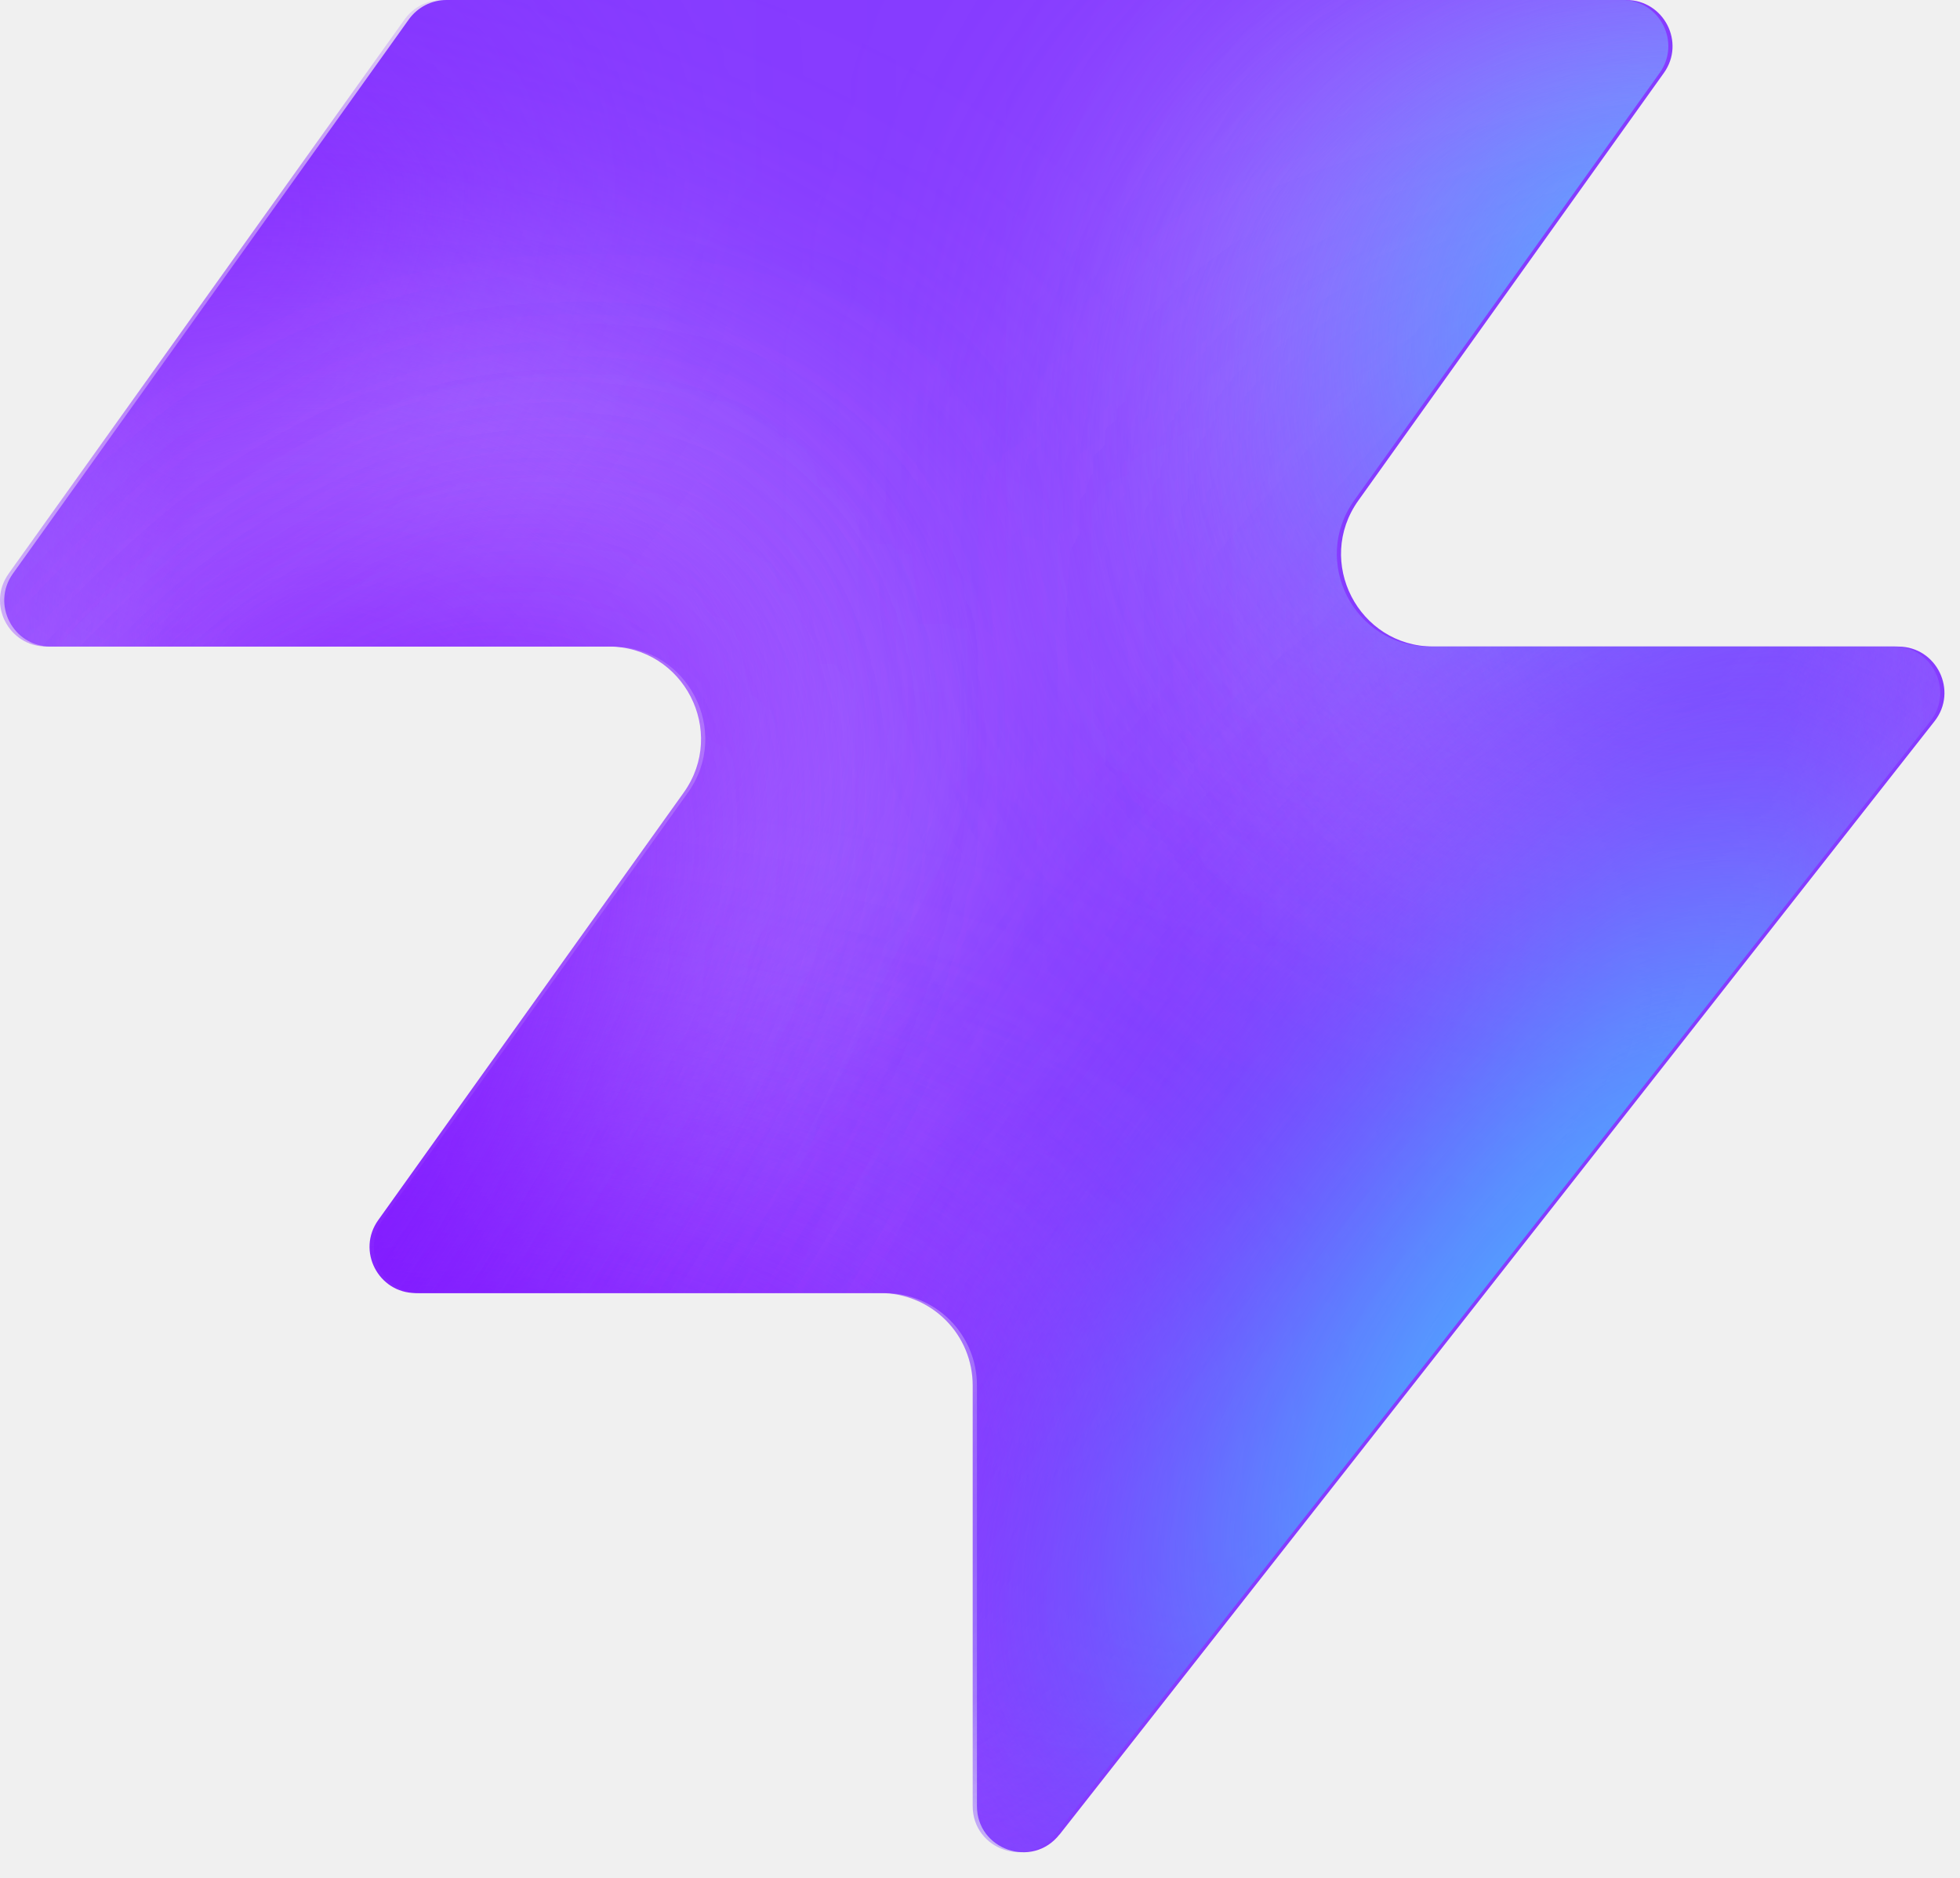
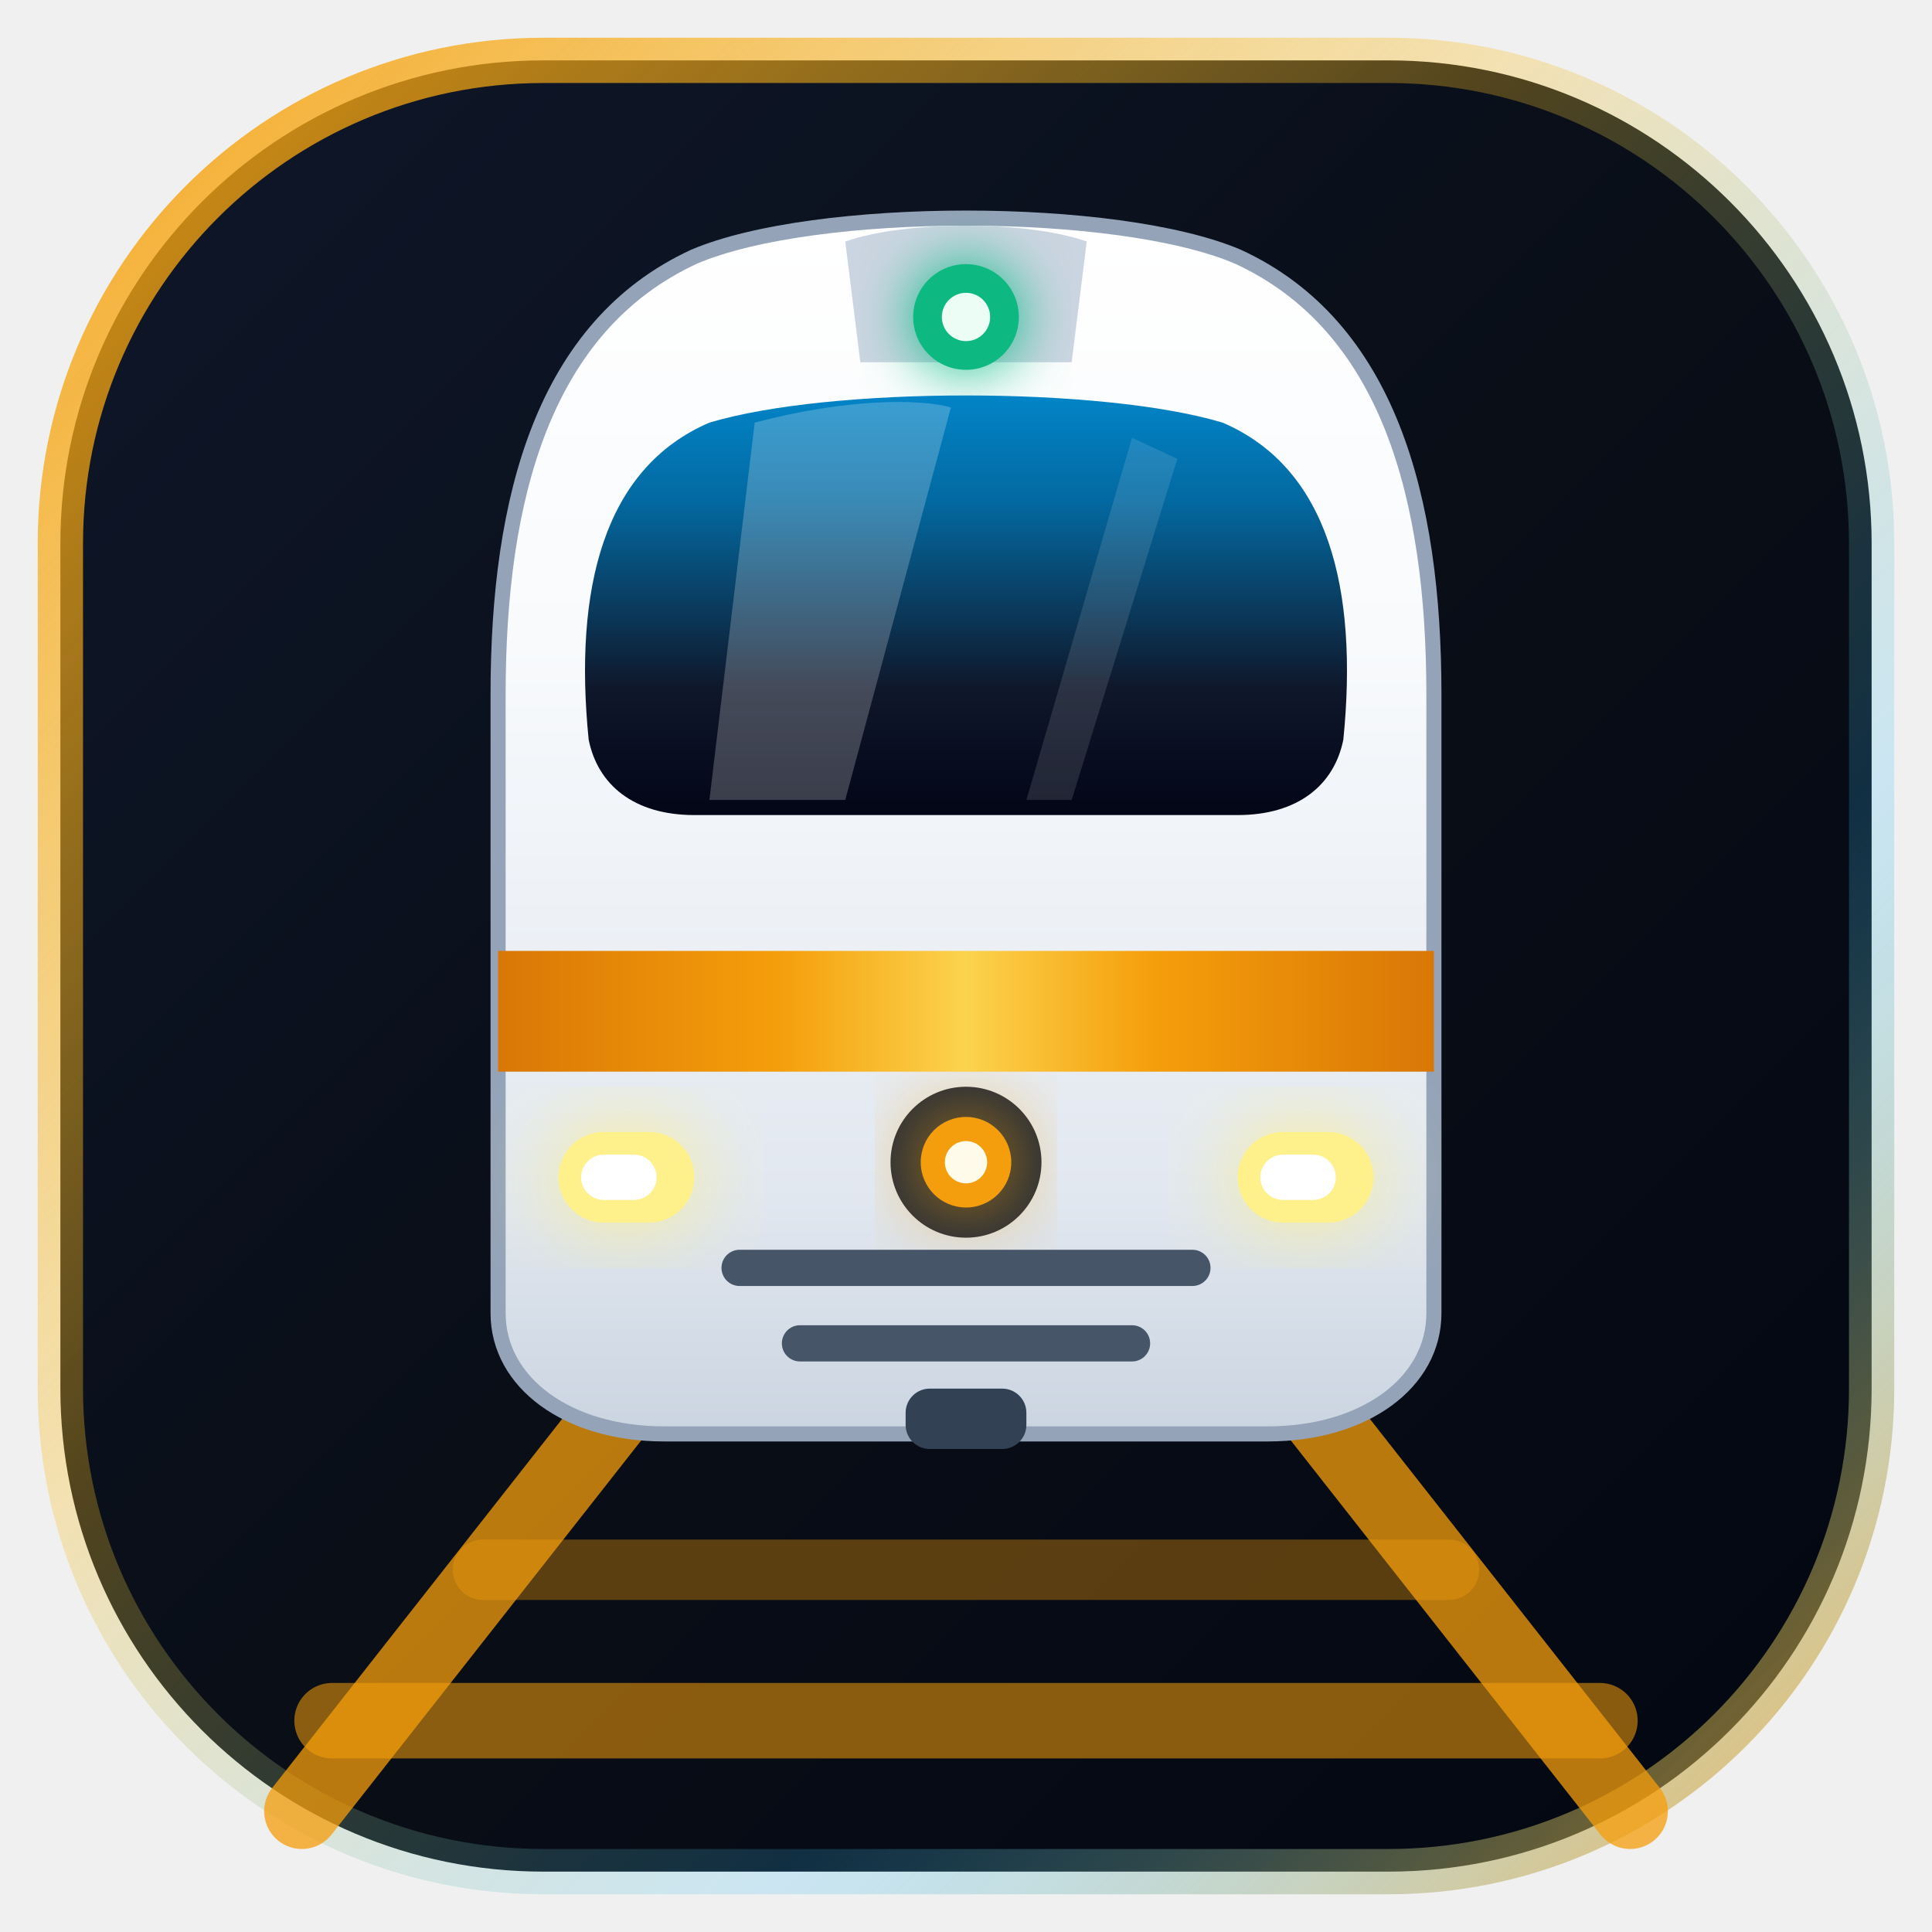
- <svg xmlns="http://www.w3.org/2000/svg" width="48" height="46" fill="none" viewBox="0 0 48 46">
-   <path fill="#863bff" d="M25.946 44.938c-.664.845-2.021.375-2.021-.698V33.937a2.26 2.26 0 0 0-2.262-2.262H10.287c-.92 0-1.456-1.04-.92-1.788l7.48-10.471c1.07-1.497 0-3.578-1.842-3.578H1.237c-.92 0-1.456-1.04-.92-1.788L10.013.474c.214-.297.556-.474.92-.474h28.894c.92 0 1.456 1.04.92 1.788l-7.48 10.471c-1.07 1.498 0 3.579 1.842 3.579h11.377c.943 0 1.473 1.088.89 1.83L25.947 44.94z" style="fill:#863bff;fill:color(display-p3 .525 .23 1);fill-opacity:1" />
-   <mask id="a" width="48" height="46" x="0" y="0" maskUnits="userSpaceOnUse" style="mask-type:alpha">
-     <path fill="#000" d="M25.842 44.938c-.664.844-2.021.375-2.021-.698V33.937a2.26 2.26 0 0 0-2.262-2.262H10.183c-.92 0-1.456-1.04-.92-1.788l7.48-10.471c1.07-1.498 0-3.579-1.842-3.579H1.133c-.92 0-1.456-1.04-.92-1.787L9.91.473c.214-.297.556-.474.92-.474h28.894c.92 0 1.456 1.04.92 1.788l-7.48 10.471c-1.07 1.498 0 3.578 1.842 3.578h11.377c.943 0 1.473 1.088.89 1.832L25.843 44.94z" style="fill:#000;fill-opacity:1" />
-   </mask>
-   <g mask="url(#a)">
-     <g filter="url(#b)">
-       <ellipse cx="5.508" cy="14.704" fill="#ede6ff" rx="5.508" ry="14.704" style="fill:#ede6ff;fill:color(display-p3 .927 .903 1);fill-opacity:1" transform="matrix(.00324 1 1 -.00324 -4.47 31.516)" />
-     </g>
-     <g filter="url(#c)">
-       <ellipse cx="10.399" cy="29.851" fill="#ede6ff" rx="10.399" ry="29.851" style="fill:#ede6ff;fill:color(display-p3 .927 .903 1);fill-opacity:1" transform="matrix(.00324 1 1 -.00324 -39.328 7.883)" />
-     </g>
-     <g filter="url(#d)">
-       <ellipse cx="5.508" cy="30.487" fill="#7e14ff" rx="5.508" ry="30.487" style="fill:#7e14ff;fill:color(display-p3 .492 .077 1);fill-opacity:1" transform="rotate(89.814 -25.913 -14.639)scale(1 -1)" />
-     </g>
-     <g filter="url(#e)">
-       <ellipse cx="5.508" cy="30.599" fill="#7e14ff" rx="5.508" ry="30.599" style="fill:#7e14ff;fill:color(display-p3 .492 .077 1);fill-opacity:1" transform="rotate(89.814 -32.644 -3.334)scale(1 -1)" />
-     </g>
-     <g filter="url(#f)">
-       <ellipse cx="5.508" cy="30.599" fill="#7e14ff" rx="5.508" ry="30.599" style="fill:#7e14ff;fill:color(display-p3 .492 .077 1);fill-opacity:1" transform="matrix(.00324 1 1 -.00324 -34.34 30.47)" />
-     </g>
-     <g filter="url(#g)">
-       <ellipse cx="14.072" cy="22.078" fill="#ede6ff" rx="14.072" ry="22.078" style="fill:#ede6ff;fill:color(display-p3 .927 .903 1);fill-opacity:1" transform="rotate(93.35 24.506 48.493)scale(-1 1)" />
-     </g>
-     <g filter="url(#h)">
-       <ellipse cx="3.47" cy="21.501" fill="#7e14ff" rx="3.47" ry="21.501" style="fill:#7e14ff;fill:color(display-p3 .492 .077 1);fill-opacity:1" transform="rotate(89.009 28.708 47.59)scale(-1 1)" />
-     </g>
-     <g filter="url(#i)">
-       <ellipse cx="3.47" cy="21.501" fill="#7e14ff" rx="3.47" ry="21.501" style="fill:#7e14ff;fill:color(display-p3 .492 .077 1);fill-opacity:1" transform="rotate(89.009 28.708 47.59)scale(-1 1)" />
-     </g>
-     <g filter="url(#j)">
-       <ellipse cx=".387" cy="8.972" fill="#7e14ff" rx="4.407" ry="29.108" style="fill:#7e14ff;fill:color(display-p3 .492 .077 1);fill-opacity:1" transform="rotate(39.51 .387 8.972)" />
-     </g>
-     <g filter="url(#k)">
-       <ellipse cx="47.523" cy="-6.092" fill="#7e14ff" rx="4.407" ry="29.108" style="fill:#7e14ff;fill:color(display-p3 .492 .077 1);fill-opacity:1" transform="rotate(37.892 47.523 -6.092)" />
-     </g>
-     <g filter="url(#l)">
-       <ellipse cx="41.412" cy="6.333" fill="#47bfff" rx="5.971" ry="9.665" style="fill:#47bfff;fill:color(display-p3 .28 .748 1);fill-opacity:1" transform="rotate(37.892 41.412 6.333)" />
-     </g>
-     <g filter="url(#m)">
-       <ellipse cx="-1.879" cy="38.332" fill="#7e14ff" rx="4.407" ry="29.108" style="fill:#7e14ff;fill:color(display-p3 .492 .077 1);fill-opacity:1" transform="rotate(37.892 -1.88 38.332)" />
-     </g>
-     <g filter="url(#n)">
-       <ellipse cx="-1.879" cy="38.332" fill="#7e14ff" rx="4.407" ry="29.108" style="fill:#7e14ff;fill:color(display-p3 .492 .077 1);fill-opacity:1" transform="rotate(37.892 -1.88 38.332)" />
-     </g>
-     <g filter="url(#o)">
-       <ellipse cx="35.651" cy="29.907" fill="#7e14ff" rx="4.407" ry="29.108" style="fill:#7e14ff;fill:color(display-p3 .492 .077 1);fill-opacity:1" transform="rotate(37.892 35.651 29.907)" />
-     </g>
-     <g filter="url(#p)">
-       <ellipse cx="38.418" cy="32.4" fill="#47bfff" rx="5.971" ry="15.297" style="fill:#47bfff;fill:color(display-p3 .28 .748 1);fill-opacity:1" transform="rotate(37.892 38.418 32.4)" />
-     </g>
-   </g>
+ <svg xmlns="http://www.w3.org/2000/svg" viewBox="0 0 64 64" width="64" height="64">
  <defs>
-     <filter id="b" width="60.045" height="41.654" x="-19.77" y="16.149" color-interpolation-filters="sRGB" filterUnits="userSpaceOnUse">
-       <feFlood flood-opacity="0" result="BackgroundImageFix" />
-       <feBlend in="SourceGraphic" in2="BackgroundImageFix" result="shape" />
-       <feGaussianBlur result="effect1_foregroundBlur_2002_17158" stdDeviation="7.659" />
+     <linearGradient id="bgGrad" x1="0%" y1="0%" x2="100%" y2="100%">
+       <stop offset="0%" stop-color="#0F172A" />
+       <stop offset="50%" stop-color="#090E17" />
+       <stop offset="100%" stop-color="#030712" />
+     </linearGradient>
+     <linearGradient id="rimGrad" x1="0%" y1="0%" x2="100%" y2="100%">
+       <stop offset="0%" stop-color="#F59E0B" stop-opacity="0.9" />
+       <stop offset="40%" stop-color="#FBBF24" stop-opacity="0.3" />
+       <stop offset="70%" stop-color="#38BDF8" stop-opacity="0.2" />
+       <stop offset="100%" stop-color="#F59E0B" stop-opacity="0.7" />
+     </linearGradient>
+     <linearGradient id="trainBodyGrad" x1="0%" y1="0%" x2="0%" y2="100%">
+       <stop offset="0%" stop-color="#FFFFFF" />
+       <stop offset="35%" stop-color="#F8FAFC" />
+       <stop offset="80%" stop-color="#E2E8F0" />
+       <stop offset="100%" stop-color="#CBD5E1" />
+     </linearGradient>
+     <linearGradient id="visorGrad" x1="0%" y1="0%" x2="0%" y2="100%">
+       <stop offset="0%" stop-color="#0284C7" />
+       <stop offset="25%" stop-color="#0369A1" />
+       <stop offset="70%" stop-color="#0F172A" />
+       <stop offset="100%" stop-color="#020617" />
+     </linearGradient>
+     <linearGradient id="amberStripe" x1="0%" y1="0%" x2="100%" y2="0%">
+       <stop offset="0%" stop-color="#D97706" />
+       <stop offset="30%" stop-color="#F59E0B" />
+       <stop offset="50%" stop-color="#FCD34D" />
+       <stop offset="70%" stop-color="#F59E0B" />
+       <stop offset="100%" stop-color="#D97706" />
+     </linearGradient>
+     <filter id="glowHeadlight" x="-50%" y="-50%" width="200%" height="200%">
+       <feGaussianBlur stdDeviation="1.5" result="blur" />
+       <feMerge>
+         <feMergeNode in="blur" />
+         <feMergeNode in="SourceGraphic" />
+       </feMerge>
    </filter>
-     <filter id="c" width="90.34" height="51.437" x="-54.613" y="-7.533" color-interpolation-filters="sRGB" filterUnits="userSpaceOnUse">
-       <feFlood flood-opacity="0" result="BackgroundImageFix" />
-       <feBlend in="SourceGraphic" in2="BackgroundImageFix" result="shape" />
-       <feGaussianBlur result="effect1_foregroundBlur_2002_17158" stdDeviation="7.659" />
-     </filter>
-     <filter id="d" width="79.355" height="29.4" x="-49.64" y="2.03" color-interpolation-filters="sRGB" filterUnits="userSpaceOnUse">
-       <feFlood flood-opacity="0" result="BackgroundImageFix" />
-       <feBlend in="SourceGraphic" in2="BackgroundImageFix" result="shape" />
-       <feGaussianBlur result="effect1_foregroundBlur_2002_17158" stdDeviation="4.596" />
-     </filter>
-     <filter id="e" width="79.579" height="29.4" x="-45.045" y="20.029" color-interpolation-filters="sRGB" filterUnits="userSpaceOnUse">
-       <feFlood flood-opacity="0" result="BackgroundImageFix" />
-       <feBlend in="SourceGraphic" in2="BackgroundImageFix" result="shape" />
-       <feGaussianBlur result="effect1_foregroundBlur_2002_17158" stdDeviation="4.596" />
-     </filter>
-     <filter id="f" width="79.579" height="29.4" x="-43.513" y="21.178" color-interpolation-filters="sRGB" filterUnits="userSpaceOnUse">
-       <feFlood flood-opacity="0" result="BackgroundImageFix" />
-       <feBlend in="SourceGraphic" in2="BackgroundImageFix" result="shape" />
-       <feGaussianBlur result="effect1_foregroundBlur_2002_17158" stdDeviation="4.596" />
-     </filter>
-     <filter id="g" width="74.749" height="58.852" x="15.756" y="-17.901" color-interpolation-filters="sRGB" filterUnits="userSpaceOnUse">
-       <feFlood flood-opacity="0" result="BackgroundImageFix" />
-       <feBlend in="SourceGraphic" in2="BackgroundImageFix" result="shape" />
-       <feGaussianBlur result="effect1_foregroundBlur_2002_17158" stdDeviation="7.659" />
-     </filter>
-     <filter id="h" width="61.377" height="25.362" x="23.548" y="2.284" color-interpolation-filters="sRGB" filterUnits="userSpaceOnUse">
-       <feFlood flood-opacity="0" result="BackgroundImageFix" />
-       <feBlend in="SourceGraphic" in2="BackgroundImageFix" result="shape" />
-       <feGaussianBlur result="effect1_foregroundBlur_2002_17158" stdDeviation="4.596" />
-     </filter>
-     <filter id="i" width="61.377" height="25.362" x="23.548" y="2.284" color-interpolation-filters="sRGB" filterUnits="userSpaceOnUse">
-       <feFlood flood-opacity="0" result="BackgroundImageFix" />
-       <feBlend in="SourceGraphic" in2="BackgroundImageFix" result="shape" />
-       <feGaussianBlur result="effect1_foregroundBlur_2002_17158" stdDeviation="4.596" />
-     </filter>
-     <filter id="j" width="56.045" height="63.649" x="-27.636" y="-22.853" color-interpolation-filters="sRGB" filterUnits="userSpaceOnUse">
-       <feFlood flood-opacity="0" result="BackgroundImageFix" />
-       <feBlend in="SourceGraphic" in2="BackgroundImageFix" result="shape" />
-       <feGaussianBlur result="effect1_foregroundBlur_2002_17158" stdDeviation="4.596" />
-     </filter>
-     <filter id="k" width="54.814" height="64.646" x="20.116" y="-38.415" color-interpolation-filters="sRGB" filterUnits="userSpaceOnUse">
-       <feFlood flood-opacity="0" result="BackgroundImageFix" />
-       <feBlend in="SourceGraphic" in2="BackgroundImageFix" result="shape" />
-       <feGaussianBlur result="effect1_foregroundBlur_2002_17158" stdDeviation="4.596" />
-     </filter>
-     <filter id="l" width="33.541" height="35.313" x="24.641" y="-11.323" color-interpolation-filters="sRGB" filterUnits="userSpaceOnUse">
-       <feFlood flood-opacity="0" result="BackgroundImageFix" />
-       <feBlend in="SourceGraphic" in2="BackgroundImageFix" result="shape" />
-       <feGaussianBlur result="effect1_foregroundBlur_2002_17158" stdDeviation="4.596" />
-     </filter>
-     <filter id="m" width="54.814" height="64.646" x="-29.286" y="6.009" color-interpolation-filters="sRGB" filterUnits="userSpaceOnUse">
-       <feFlood flood-opacity="0" result="BackgroundImageFix" />
-       <feBlend in="SourceGraphic" in2="BackgroundImageFix" result="shape" />
-       <feGaussianBlur result="effect1_foregroundBlur_2002_17158" stdDeviation="4.596" />
-     </filter>
-     <filter id="n" width="54.814" height="64.646" x="-29.286" y="6.009" color-interpolation-filters="sRGB" filterUnits="userSpaceOnUse">
-       <feFlood flood-opacity="0" result="BackgroundImageFix" />
-       <feBlend in="SourceGraphic" in2="BackgroundImageFix" result="shape" />
-       <feGaussianBlur result="effect1_foregroundBlur_2002_17158" stdDeviation="4.596" />
-     </filter>
-     <filter id="o" width="54.814" height="64.646" x="8.244" y="-2.416" color-interpolation-filters="sRGB" filterUnits="userSpaceOnUse">
-       <feFlood flood-opacity="0" result="BackgroundImageFix" />
-       <feBlend in="SourceGraphic" in2="BackgroundImageFix" result="shape" />
-       <feGaussianBlur result="effect1_foregroundBlur_2002_17158" stdDeviation="4.596" />
-     </filter>
-     <filter id="p" width="39.409" height="43.623" x="18.713" y="10.588" color-interpolation-filters="sRGB" filterUnits="userSpaceOnUse">
-       <feFlood flood-opacity="0" result="BackgroundImageFix" />
-       <feBlend in="SourceGraphic" in2="BackgroundImageFix" result="shape" />
-       <feGaussianBlur result="effect1_foregroundBlur_2002_17158" stdDeviation="4.596" />
+     <filter id="signalGlow" x="-50%" y="-50%" width="200%" height="200%">
+       <feGaussianBlur stdDeviation="1" result="blur" />
+       <feMerge>
+         <feMergeNode in="blur" />
+         <feMergeNode in="SourceGraphic" />
+       </feMerge>
    </filter>
  </defs>
+   <rect x="2" y="2" width="60" height="60" rx="16" fill="url(#bgGrad)" />
+   <rect x="2" y="2" width="60" height="60" rx="16" fill="none" stroke="url(#rimGrad)" stroke-width="1.5" />
+   <line x1="16" y1="52" x2="48" y2="52" stroke="#F59E0B" stroke-opacity="0.35" stroke-width="2" stroke-linecap="round" />
+   <line x1="11" y1="57" x2="53" y2="57" stroke="#F59E0B" stroke-opacity="0.55" stroke-width="2.5" stroke-linecap="round" />
+   <line x1="21" y1="46" x2="10" y2="60" stroke="#F59E0B" stroke-opacity="0.75" stroke-width="2.5" stroke-linecap="round" />
+   <line x1="43" y1="46" x2="54" y2="60" stroke="#F59E0B" stroke-opacity="0.75" stroke-width="2.5" stroke-linecap="round" />
+   <path d="M 23 8.5 C 27 6.8 37 6.8 41 8.5 C 46 10.8 47.5 16.5 47.5 23 L 47.5 43.5 C 47.5 45.8 45.2 47.5 42 47.5 L 22 47.5 C 18.8 47.5 16.5 45.8 16.5 43.5 L 16.5 23 C 16.5 16.5 18 10.8 23 8.5 Z" fill="url(#trainBodyGrad)" stroke="#94A3B8" stroke-width="0.5" />
+   <path d="M 28 8 C 30 7.3 34 7.3 36 8 L 35.5 12 L 28.5 12 Z" fill="#CBD5E1" />
+   <circle cx="32" cy="10.5" r="1.75" fill="#10B981" filter="url(#signalGlow)" />
+   <circle cx="32" cy="10.5" r="0.8" fill="#ECFDF5" />
+   <path d="M 23.5 14 C 27.5 12.8 36.5 12.8 40.5 14 C 44 15.5 45 19.5 44.5 24.5 C 44.2 26 43 27 41 27 L 23 27 C 21 27 19.8 26 19.5 24.5 C 19 19.5 20 15.5 23.5 14 Z" fill="url(#visorGrad)" />
+   <path d="M 25 14 C 28 13.2 30.5 13.2 31.5 13.5 L 28 26.5 L 23.5 26.5 Z" fill="#FFFFFF" fill-opacity="0.22" />
+   <path d="M 37.5 14.5 L 39 15.2 L 35.5 26.5 L 34 26.5 Z" fill="#FFFFFF" fill-opacity="0.12" />
+   <path d="M 16.5 31.5 L 47.5 31.5 L 47.5 35.5 L 16.5 35.5 Z" fill="url(#amberStripe)" />
+   <rect x="18.5" y="37.5" width="4.5" height="3" rx="1.5" fill="#FEF08A" filter="url(#glowHeadlight)" />
+   <rect x="19.25" y="38.25" width="2.5" height="1.5" rx="0.75" fill="#FFFFFF" />
+   <rect x="41" y="37.5" width="4.5" height="3" rx="1.5" fill="#FEF08A" filter="url(#glowHeadlight)" />
+   <rect x="41.75" y="38.25" width="2.5" height="1.5" rx="0.75" fill="#FFFFFF" />
+   <circle cx="32" cy="38.5" r="2.5" fill="#1E293B" />
+   <circle cx="32" cy="38.5" r="1.5" fill="#F59E0B" filter="url(#glowHeadlight)" />
+   <circle cx="32" cy="38.5" r="0.7" fill="#FFFBEB" />
+   <line x1="24.5" y1="42" x2="39.5" y2="42" stroke="#475569" stroke-width="1.2" stroke-linecap="round" />
+   <line x1="26.5" y1="44.5" x2="37.5" y2="44.5" stroke="#475569" stroke-width="1.2" stroke-linecap="round" />
+   <rect x="30" y="46" width="4" height="2" rx="0.8" fill="#334155" />
</svg>
